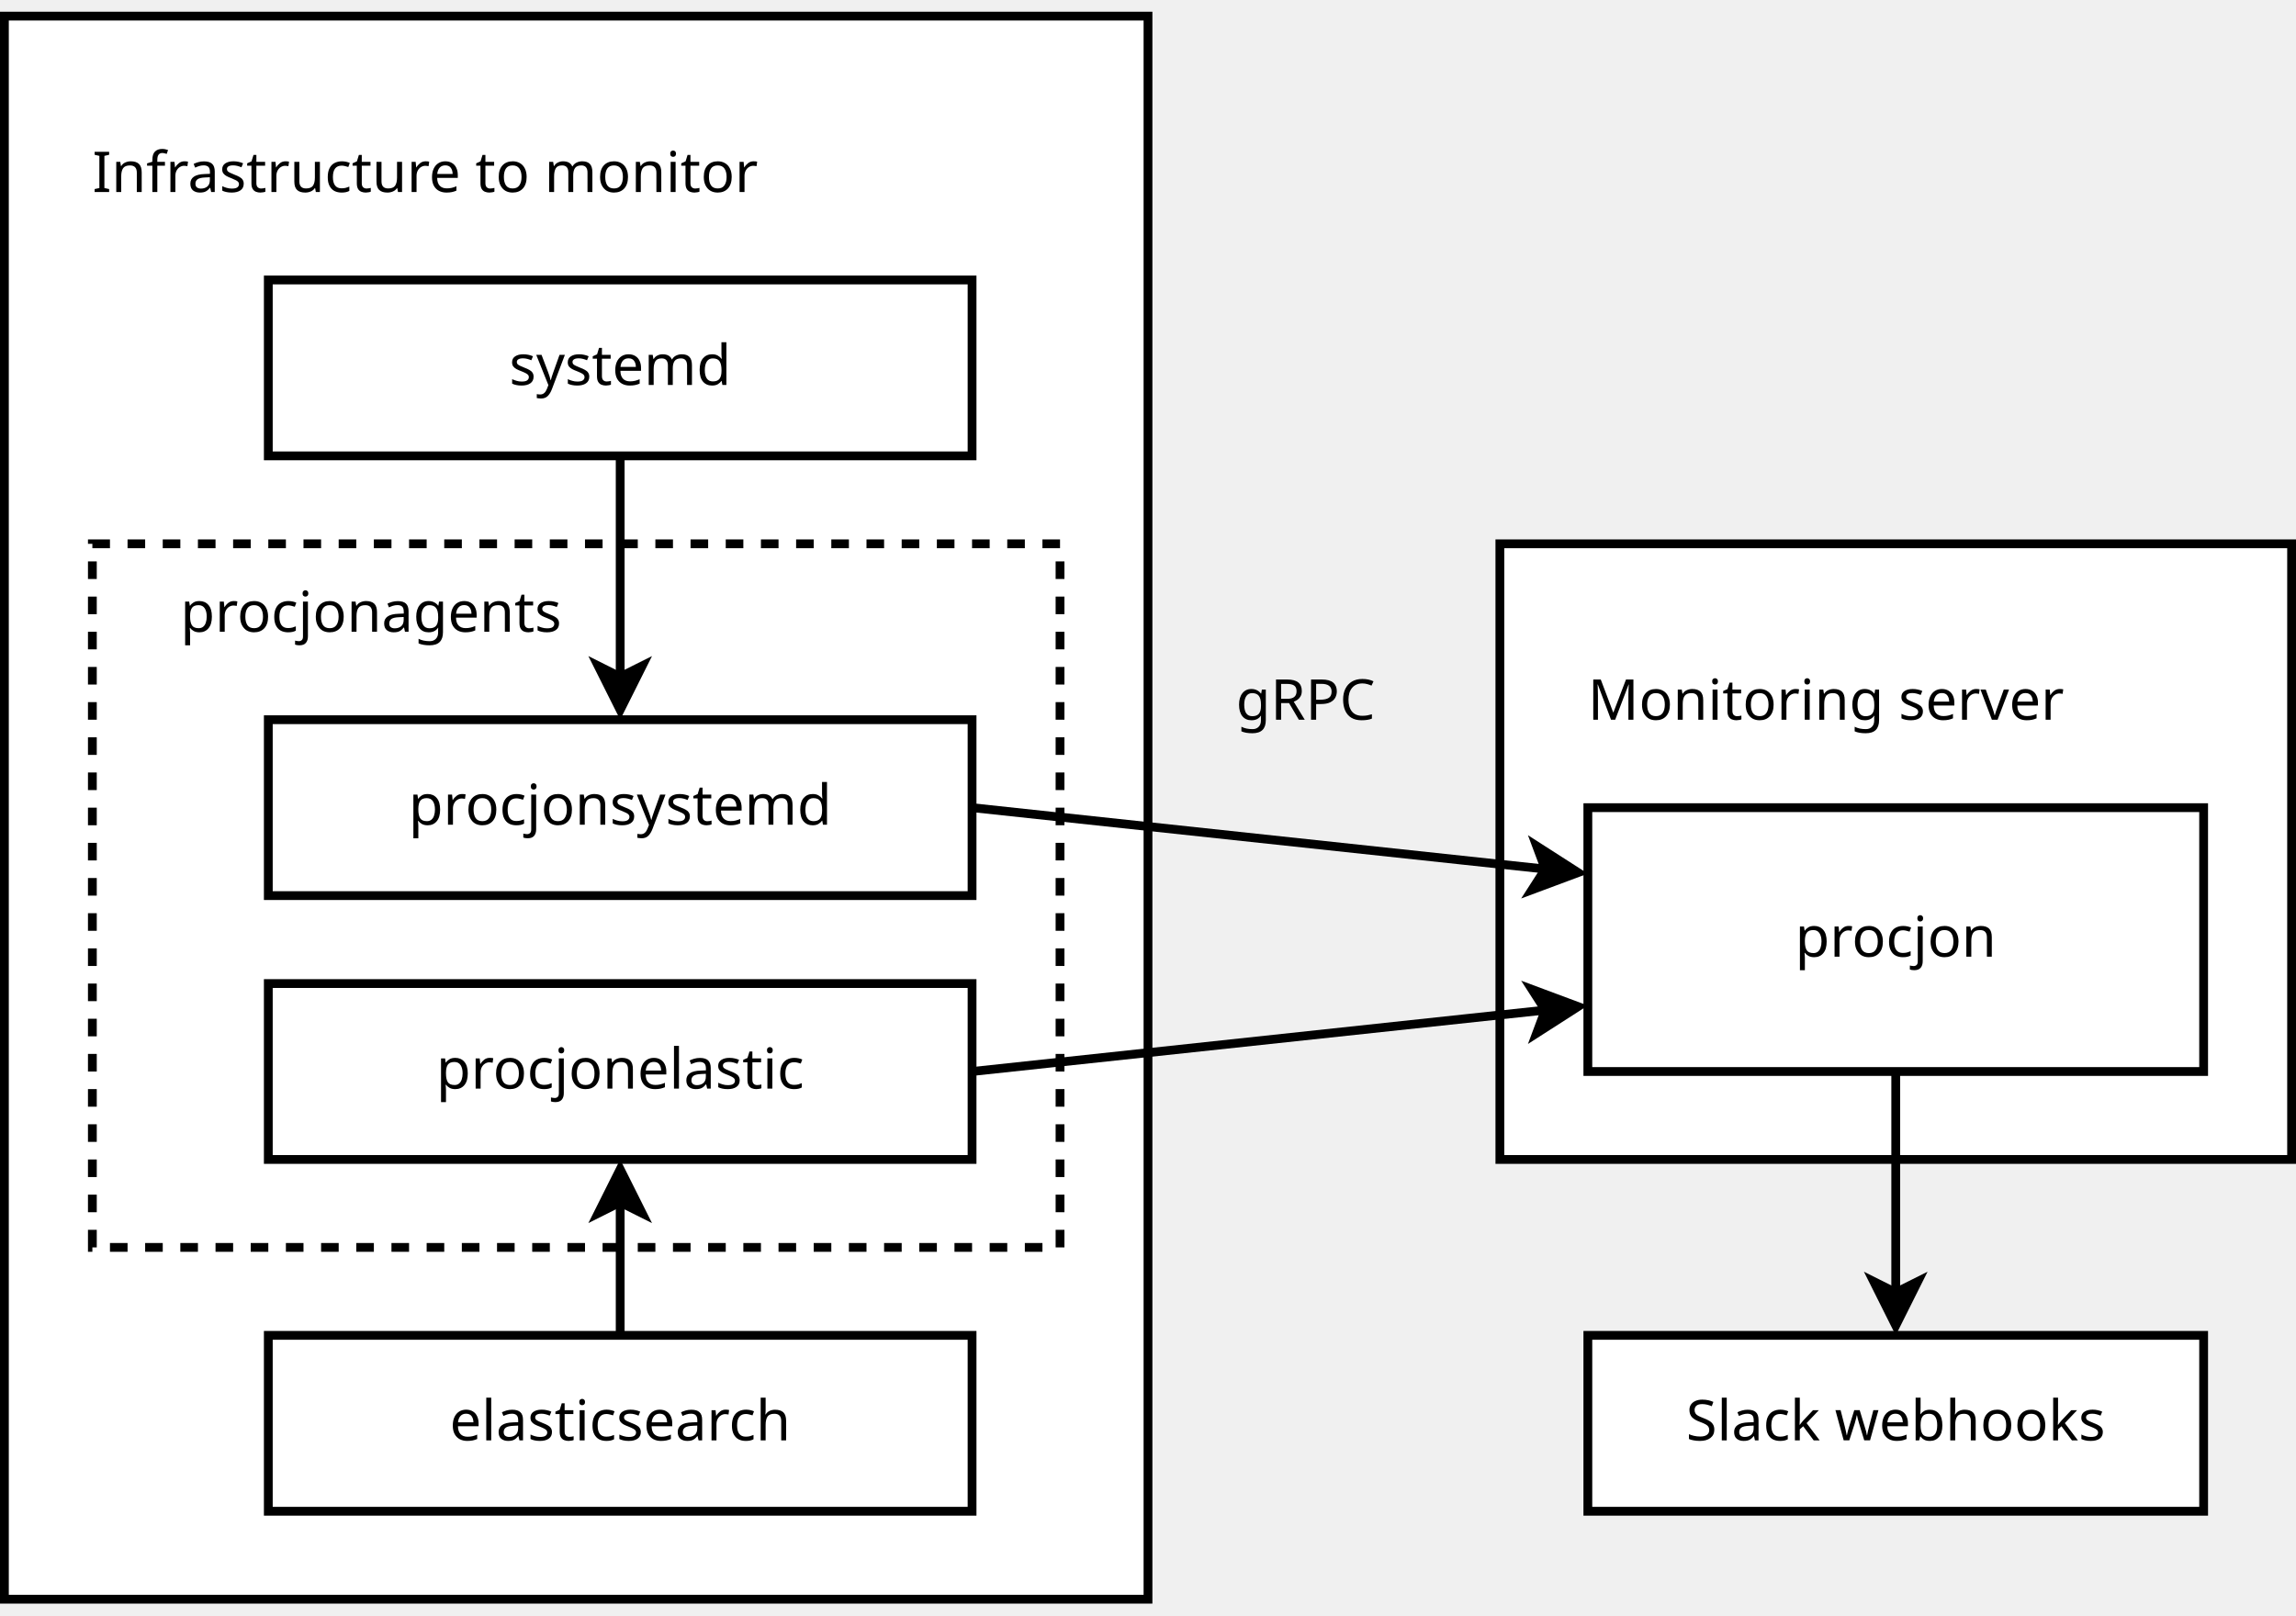
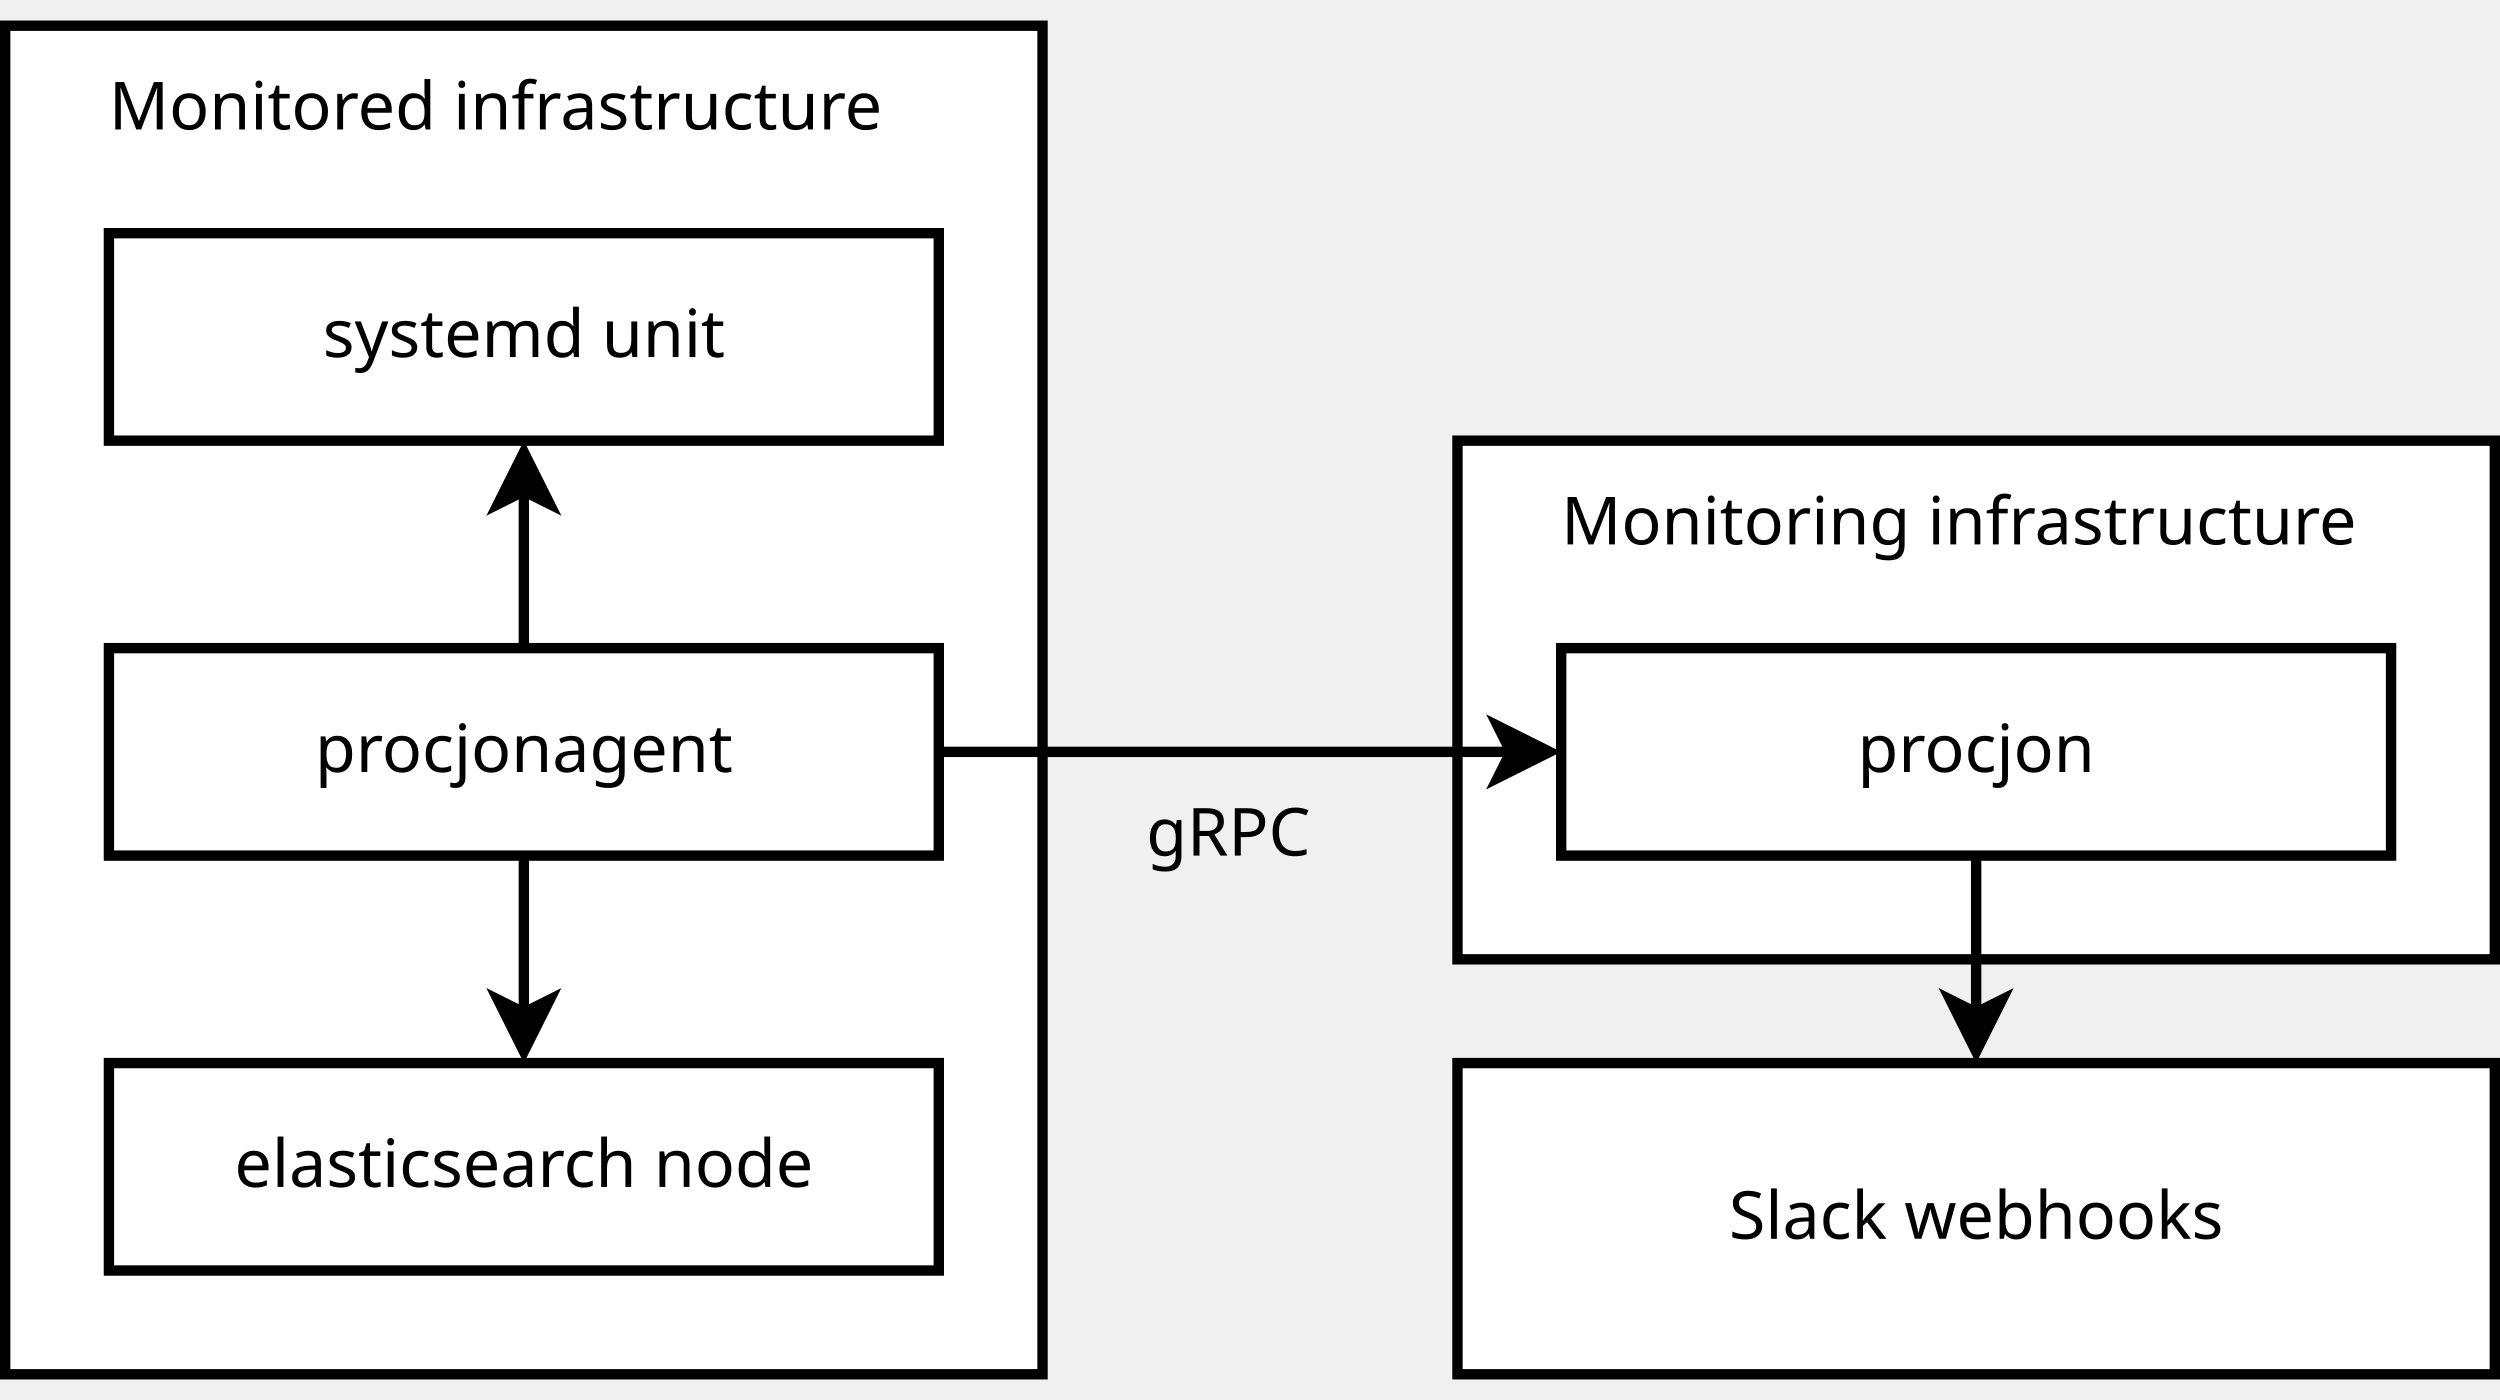
- <svg xmlns="http://www.w3.org/2000/svg" width="27cm" height="19cm" viewBox="279 119 522 362">
+ <svg xmlns="http://www.w3.org/2000/svg" width="25cm" height="14cm" viewBox="299 359 482 262">
  <g>
-     <rect style="fill: #ffffff" x="280" y="120" width="260" height="360" />
-     <rect style="fill: none; fill-opacity:0; stroke-width: 2; stroke: #000000" x="280" y="120" width="260" height="360" />
-     <text font-size="12.8" style="fill: #000000;text-anchor:middle;font-family:sans-serif;font-style:normal;font-weight:normal" x="410" y="303.881">
-       <tspan x="410" y="303.881" />
+     <rect style="fill: #ffffff" x="300" y="360" width="200" height="260" />
+     <rect style="fill: none; fill-opacity:0; stroke-width: 2; stroke: #000000" x="300" y="360" width="200" height="260" />
+     <text font-size="12.8" style="fill: #000000;text-anchor:middle;font-family:sans-serif;font-style:normal;font-weight:normal" x="400" y="493.881">
+       <tspan x="400" y="493.881" />
    </text>
  </g>
  <g>
-     <rect style="fill: #ffffff" x="300" y="240" width="220" height="160" />
-     <rect style="fill: none; fill-opacity:0; stroke-width: 2; stroke-dasharray: 4; stroke: #000000" x="300" y="240" width="220" height="160" />
-     <text font-size="12.8" style="fill: #000000;text-anchor:middle;font-family:sans-serif;font-style:normal;font-weight:normal" x="410" y="323.881">
-       <tspan x="410" y="323.881" />
+     <rect style="fill: #ffffff" x="580" y="440" width="200" height="100" />
+     <rect style="fill: none; fill-opacity:0; stroke-width: 2; stroke: #000000" x="580" y="440" width="200" height="100" />
+     <text font-size="12.8" style="fill: #000000;text-anchor:middle;font-family:sans-serif;font-style:normal;font-weight:normal" x="680" y="493.881">
+       <tspan x="680" y="493.881" />
    </text>
  </g>
  <g>
-     <rect style="fill: #ffffff" x="620" y="240" width="180" height="140" />
-     <rect style="fill: none; fill-opacity:0; stroke-width: 2; stroke: #000000" x="620" y="240" width="180" height="140" />
-     <text font-size="12.8" style="fill: #000000;text-anchor:middle;font-family:sans-serif;font-style:normal;font-weight:normal" x="710" y="313.881">
-       <tspan x="710" y="313.881" />
+     <rect style="fill: #ffffff" x="320" y="480" width="160" height="40" />
+     <rect style="fill: none; fill-opacity:0; stroke-width: 2; stroke: #000000" x="320" y="480" width="160" height="40" />
+     <text font-size="12.8" style="fill: #000000;text-anchor:middle;font-family:sans-serif;font-style:normal;font-weight:normal" x="400" y="503.881">
+       <tspan x="400" y="503.881">procjonagent</tspan>
    </text>
  </g>
  <g>
-     <rect style="fill: #ffffff" x="340" y="280" width="160" height="40" />
-     <rect style="fill: none; fill-opacity:0; stroke-width: 2; stroke: #000000" x="340" y="280" width="160" height="40" />
-     <text font-size="12.8" style="fill: #000000;text-anchor:middle;font-family:sans-serif;font-style:normal;font-weight:normal" x="420" y="303.881">
-       <tspan x="420" y="303.881">procjonsystemd</tspan>
+     <rect style="fill: #ffffff" x="600" y="480" width="160" height="40" />
+     <rect style="fill: none; fill-opacity:0; stroke-width: 2; stroke: #000000" x="600" y="480" width="160" height="40" />
+     <text font-size="12.8" style="fill: #000000;text-anchor:middle;font-family:sans-serif;font-style:normal;font-weight:normal" x="680" y="503.881">
+       <tspan x="680" y="503.881">procjon</tspan>
    </text>
  </g>
  <g>
-     <rect style="fill: #ffffff" x="640" y="300" width="140" height="60" />
-     <rect style="fill: none; fill-opacity:0; stroke-width: 2; stroke: #000000" x="640" y="300" width="140" height="60" />
-     <text font-size="12.8" style="fill: #000000;text-anchor:middle;font-family:sans-serif;font-style:normal;font-weight:normal" x="710" y="333.881">
-       <tspan x="710" y="333.881">procjon</tspan>
+     <rect style="fill: #ffffff" x="580" y="560" width="200" height="60" />
+     <rect style="fill: none; fill-opacity:0; stroke-width: 2; stroke: #000000" x="580" y="560" width="200" height="60" />
+     <text font-size="12.8" style="fill: #000000;text-anchor:middle;font-family:sans-serif;font-style:normal;font-weight:normal" x="680" y="593.881">
+       <tspan x="680" y="593.881">Slack webhooks</tspan>
+     </text>
+   </g>
+   <text font-size="12.8" style="fill: #000000;text-anchor:start;font-family:sans-serif;font-style:normal;font-weight:normal" x="320" y="380">
+     <tspan x="320" y="380">Monitored infrastructure</tspan>
+   </text>
+   <text font-size="12.8" style="fill: #000000;text-anchor:start;font-family:sans-serif;font-style:normal;font-weight:normal" x="600" y="460">
+     <tspan x="600" y="460">Monitoring infrastructure</tspan>
+   </text>
+   <text font-size="12.8" style="fill: #000000;text-anchor:start;font-family:sans-serif;font-style:normal;font-weight:normal" x="160" y="180">
+     <tspan x="160" y="180" />
+   </text>
+   <g>
+     <rect style="fill: #ffffff" x="320" y="560" width="160" height="40" />
+     <rect style="fill: none; fill-opacity:0; stroke-width: 2; stroke: #000000" x="320" y="560" width="160" height="40" />
+     <text font-size="12.8" style="fill: #000000;text-anchor:middle;font-family:sans-serif;font-style:normal;font-weight:normal" x="400" y="583.881">
+       <tspan x="400" y="583.881">elasticsearch node</tspan>
    </text>
  </g>
  <g>
-     <line style="fill: none; fill-opacity:0; stroke-width: 2; stroke: #000000" x1="500" y1="300" x2="630.319" y2="313.963" />
-     <polygon style="fill: #000000" points="637.777,314.762 627.301,318.668 630.319,313.963 628.366,308.725 " />
-     <polygon style="fill: none; fill-opacity:0; stroke-width: 2; stroke: #000000" points="637.777,314.762 627.301,318.668 630.319,313.963 628.366,308.725 " />
-   </g>
-   <text font-size="12.8" style="fill: #000000;text-anchor:start;font-family:sans-serif;font-style:normal;font-weight:normal" x="400" y="620">
-     <tspan x="400" y="620" />
-   </text>
-   <text font-size="12.8" style="fill: #000000;text-anchor:start;font-family:sans-serif;font-style:normal;font-weight:normal" x="410" y="300">
-     <tspan x="410" y="300" />
-   </text>
-   <text font-size="12.8" style="fill: #000000;text-anchor:start;font-family:sans-serif;font-style:normal;font-weight:normal" x="410" y="300">
-     <tspan x="410" y="300" />
-   </text>
-   <text font-size="12.8" style="fill: #000000;text-anchor:start;font-family:sans-serif;font-style:normal;font-weight:normal" x="300" y="160">
-     <tspan x="300" y="160">Infrastructure to monitor</tspan>
-   </text>
-   <g>
-     <rect style="fill: #ffffff" x="640" y="420" width="140" height="40" />
-     <rect style="fill: none; fill-opacity:0; stroke-width: 2; stroke: #000000" x="640" y="420" width="140" height="40" />
-     <text font-size="12.8" style="fill: #000000;text-anchor:middle;font-family:sans-serif;font-style:normal;font-weight:normal" x="710" y="443.881">
-       <tspan x="710" y="443.881">Slack webhooks</tspan>
+     <rect style="fill: #ffffff" x="320" y="400" width="160" height="40" />
+     <rect style="fill: none; fill-opacity:0; stroke-width: 2; stroke: #000000" x="320" y="400" width="160" height="40" />
+     <text font-size="12.8" style="fill: #000000;text-anchor:middle;font-family:sans-serif;font-style:normal;font-weight:normal" x="400" y="423.881">
+       <tspan x="400" y="423.881">systemd unit</tspan>
    </text>
  </g>
  <g>
-     <line style="fill: none; fill-opacity:0; stroke-width: 2; stroke: #000000" x1="710" y1="360" x2="710" y2="410.264" />
-     <polygon style="fill: #000000" points="710,417.764 705,407.764 710,410.264 715,407.764 " />
-     <polygon style="fill: none; fill-opacity:0; stroke-width: 2; stroke: #000000" points="710,417.764 705,407.764 710,410.264 715,407.764 " />
+     <line style="fill: none; fill-opacity:0; stroke-width: 2; stroke: #000000" x1="680" y1="520" x2="680" y2="550.264" />
+     <polygon style="fill: #000000" points="680,557.764 675,547.764 680,550.264 685,547.764 " />
+     <polygon style="fill: none; fill-opacity:0; stroke-width: 2; stroke: #000000" points="680,557.764 675,547.764 680,550.264 685,547.764 " />
  </g>
  <g>
-     <rect style="fill: #ffffff" x="340" y="180" width="160" height="40" />
-     <rect style="fill: none; fill-opacity:0; stroke-width: 2; stroke: #000000" x="340" y="180" width="160" height="40" />
-     <text font-size="12.8" style="fill: #000000;text-anchor:middle;font-family:sans-serif;font-style:normal;font-weight:normal" x="420" y="203.881">
-       <tspan x="420" y="203.881">systemd</tspan>
-     </text>
+     <line style="fill: none; fill-opacity:0; stroke-width: 2; stroke: #000000" x1="480" y1="500" x2="590.264" y2="500" />
+     <polygon style="fill: #000000" points="597.764,500 587.764,505 590.264,500 587.764,495 " />
+     <polygon style="fill: none; fill-opacity:0; stroke-width: 2; stroke: #000000" points="597.764,500 587.764,505 590.264,500 587.764,495 " />
  </g>
  <g>
-     <rect style="fill: #ffffff" x="340" y="420" width="160" height="40" />
-     <rect style="fill: none; fill-opacity:0; stroke-width: 2; stroke: #000000" x="340" y="420" width="160" height="40" />
-     <text font-size="12.8" style="fill: #000000;text-anchor:middle;font-family:sans-serif;font-style:normal;font-weight:normal" x="420" y="443.881">
-       <tspan x="420" y="443.881">elasticsearch</tspan>
-     </text>
+     <line style="fill: none; fill-opacity:0; stroke-width: 2; stroke: #000000" x1="400" y1="480" x2="400" y2="449.736" />
+     <polygon style="fill: #000000" points="400,442.236 405,452.236 400,449.736 395,452.236 " />
+     <polygon style="fill: none; fill-opacity:0; stroke-width: 2; stroke: #000000" points="400,442.236 405,452.236 400,449.736 395,452.236 " />
  </g>
  <g>
-     <rect style="fill: #ffffff" x="340" y="340" width="160" height="40" />
-     <rect style="fill: none; fill-opacity:0; stroke-width: 2; stroke: #000000" x="340" y="340" width="160" height="40" />
-     <text font-size="12.8" style="fill: #000000;text-anchor:middle;font-family:sans-serif;font-style:normal;font-weight:normal" x="420" y="363.881">
-       <tspan x="420" y="363.881">procjonelastic</tspan>
-     </text>
+     <line style="fill: none; fill-opacity:0; stroke-width: 2; stroke: #000000" x1="400" y1="520" x2="400" y2="550.264" />
+     <polygon style="fill: #000000" points="400,557.764 395,547.764 400,550.264 405,547.764 " />
+     <polygon style="fill: none; fill-opacity:0; stroke-width: 2; stroke: #000000" points="400,557.764 395,547.764 400,550.264 405,547.764 " />
  </g>
-   <g>
-     <line style="fill: none; fill-opacity:0; stroke-width: 2; stroke: #000000" x1="500" y1="360" x2="630.319" y2="346.037" />
-     <polygon style="fill: #000000" points="637.777,345.238 628.366,351.275 630.319,346.037 627.301,341.332 " />
-     <polygon style="fill: none; fill-opacity:0; stroke-width: 2; stroke: #000000" points="637.777,345.238 628.366,351.275 630.319,346.037 627.301,341.332 " />
-   </g>
-   <g>
-     <line style="fill: none; fill-opacity:0; stroke-width: 2; stroke: #000000" x1="420" y1="389.736" x2="420" y2="420" />
-     <polygon style="fill: #000000" points="420,382.236 425,392.236 420,389.736 415,392.236 " />
-     <polygon style="fill: none; fill-opacity:0; stroke-width: 2; stroke: #000000" points="420,382.236 425,392.236 420,389.736 415,392.236 " />
-   </g>
-   <g>
-     <line style="fill: none; fill-opacity:0; stroke-width: 2; stroke: #000000" x1="420" y1="270.264" x2="420" y2="220" />
-     <polygon style="fill: #000000" points="420,277.764 415,267.764 420,270.264 425,267.764 " />
-     <polygon style="fill: none; fill-opacity:0; stroke-width: 2; stroke: #000000" points="420,277.764 415,267.764 420,270.264 425,267.764 " />
-   </g>
-   <text font-size="12.8" style="fill: #000000;text-anchor:start;font-family:sans-serif;font-style:normal;font-weight:normal" x="560" y="280">
-     <tspan x="560" y="280">gRPC</tspan>
-   </text>
-   <text font-size="12.8" style="fill: #000000;text-anchor:start;font-family:sans-serif;font-style:normal;font-weight:normal" x="640" y="280">
-     <tspan x="640" y="280">Monitoring server</tspan>
-   </text>
-   <text font-size="12.8" style="fill: #000000;text-anchor:start;font-family:sans-serif;font-style:normal;font-weight:normal" x="320" y="260">
-     <tspan x="320" y="260">procjonagents</tspan>
+   <text font-size="12.8" style="fill: #000000;text-anchor:start;font-family:sans-serif;font-style:normal;font-weight:normal" x="520" y="520">
+     <tspan x="520" y="520">gRPC</tspan>
  </text>
</svg>
